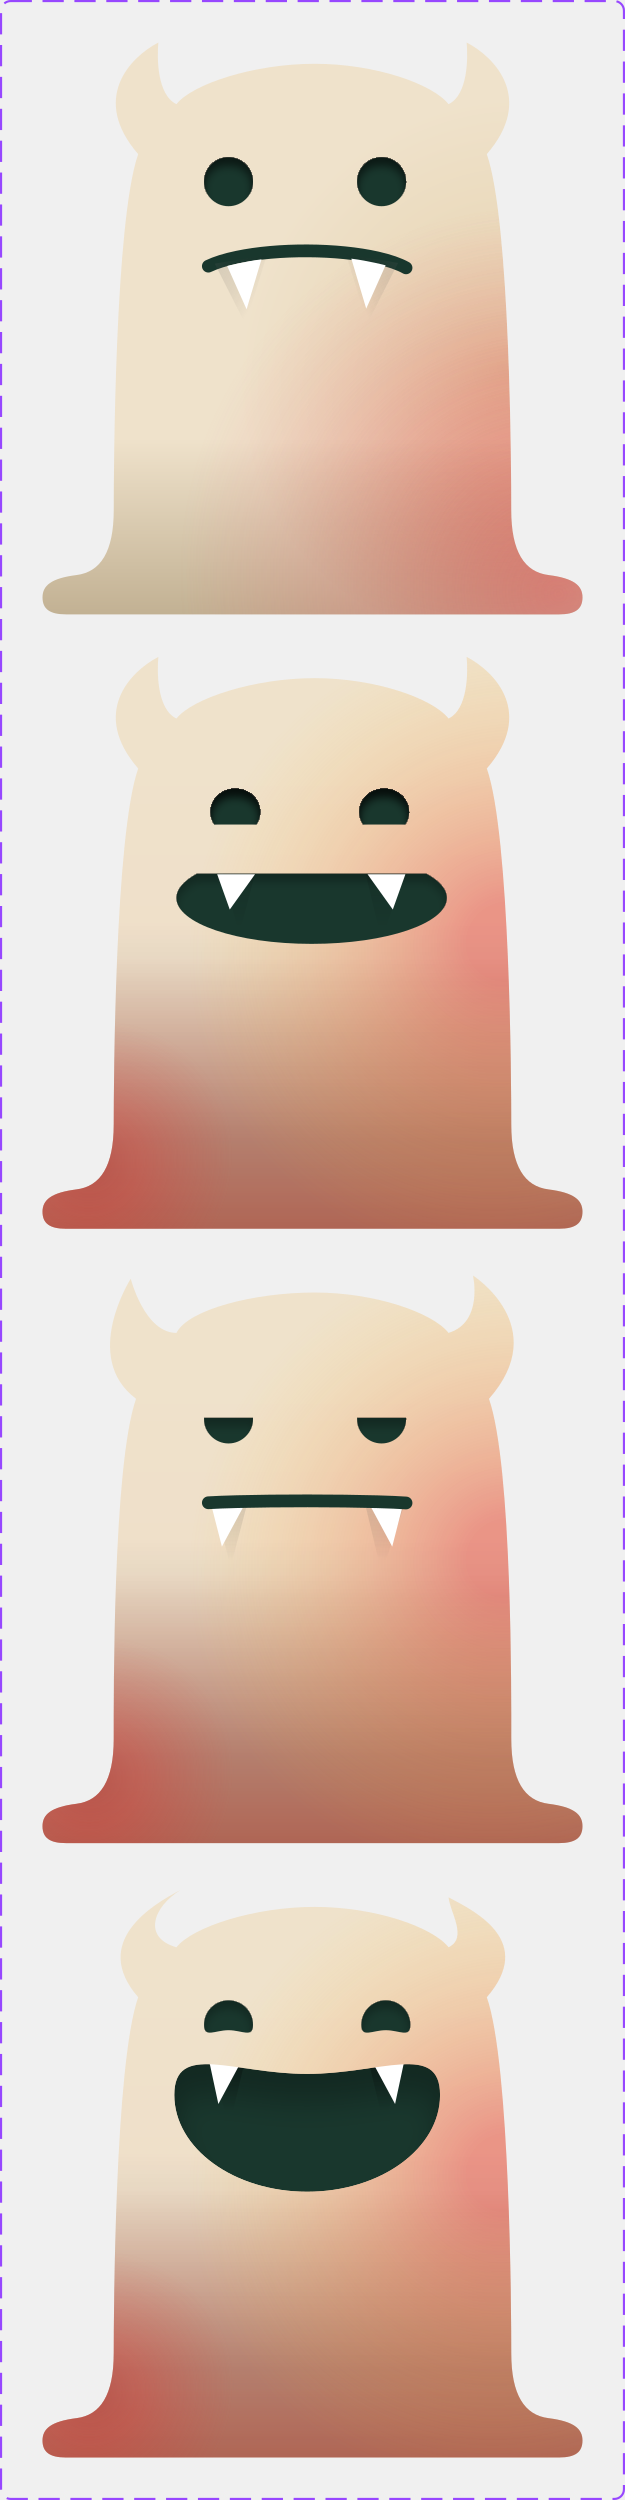
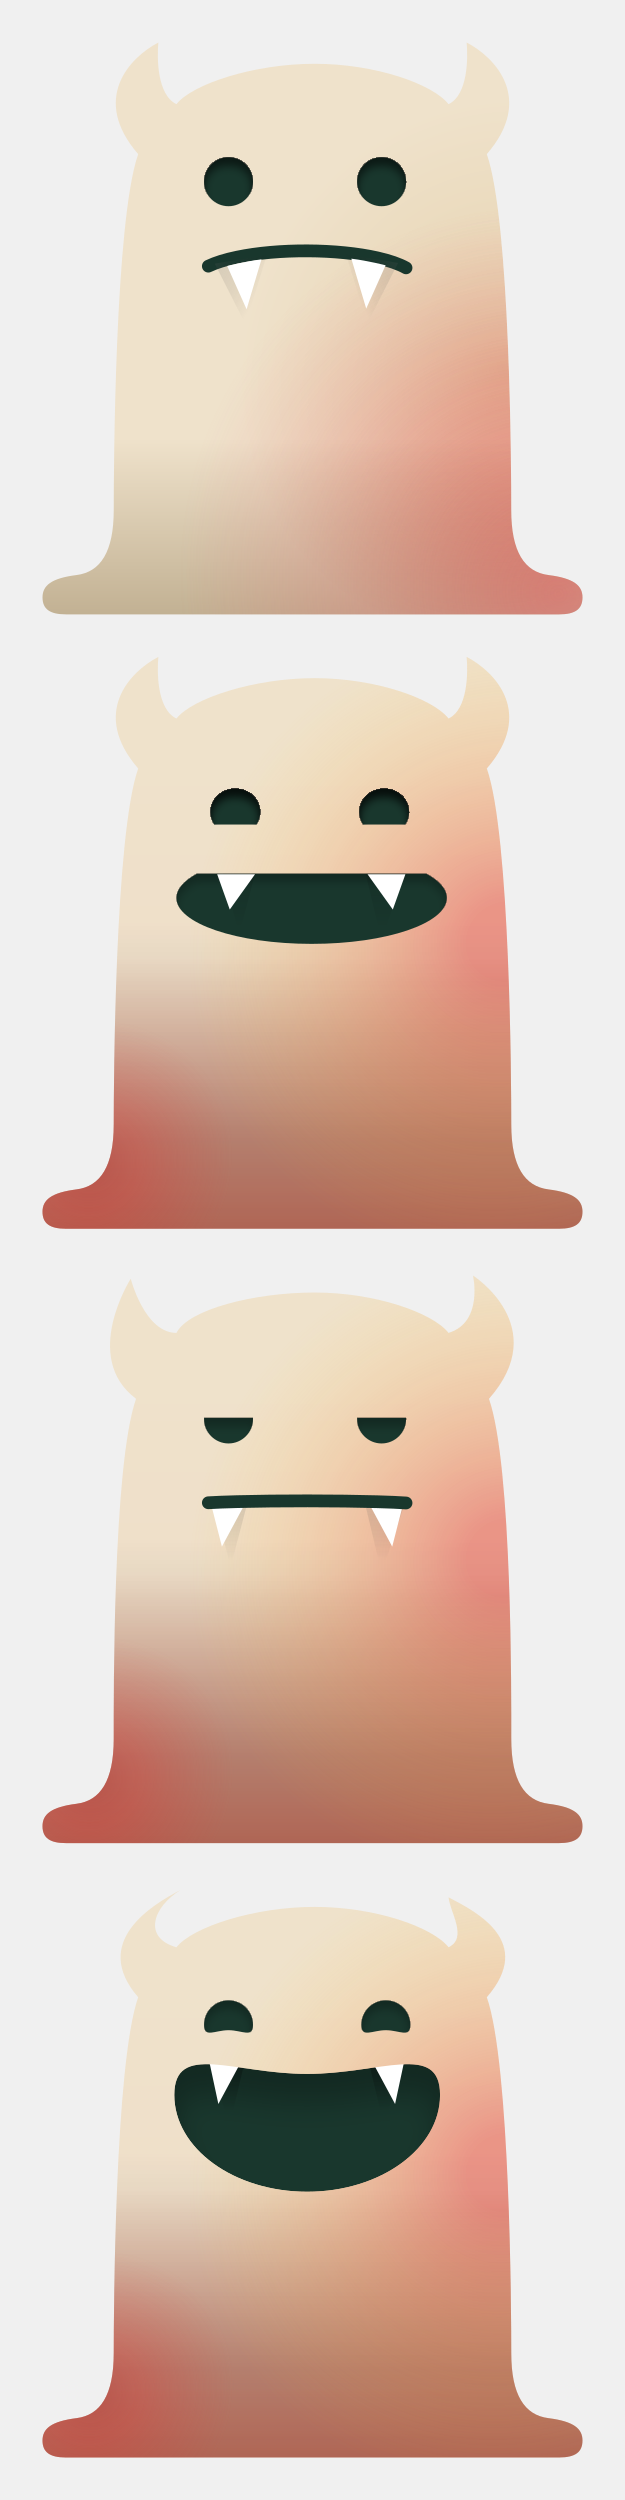
<svg xmlns="http://www.w3.org/2000/svg" width="294" height="1176" viewBox="0 0 294 1176" fill="none">
-   <rect x="0.5" y="0.5" width="293" height="1175" rx="4.5" stroke="#9747FF" style="stroke:#9747FF;stroke:color(display-p3 0.592 0.278 1);stroke-opacity:1;" stroke-dasharray="10 5" />
  <path d="M219.5 20C233 27 251.5 46.5 229 72.5C240 104 240.5 220.5 240.5 240C240.5 259.5 246.686 269.086 258 270.5C270 272 274 275.5 274 281C274 286.5 270.6 289 263 289H31C23.4 289 20 286.5 20 281C20 275.5 24 272 36 270.5C47.314 269.086 53.5 259.5 53.5 240C53.5 220.5 54 104 65 72.5C42.5 46.5 61 27 74.5 20C73.833 27 73.8 44.6 83 49C90.5 39.5 119.5 30 148 30C176.5 30 203.5 39.5 211 49C220.2 44.6 220.167 27 219.5 20Z" fill="url(#paint0_linear_2162_1003)" />
  <path d="M219.5 20C233 27 251.5 46.5 229 72.5C240 104 240.5 220.5 240.5 240C240.5 259.5 246.686 269.086 258 270.5C270 272 274 275.5 274 281C274 286.5 270.6 289 263 289H31C23.4 289 20 286.5 20 281C20 275.5 24 272 36 270.5C47.314 269.086 53.5 259.5 53.5 240C53.5 220.5 54 104 65 72.5C42.5 46.5 61 27 74.5 20C73.833 27 73.8 44.6 83 49C90.5 39.5 119.5 30 148 30C176.5 30 203.5 39.5 211 49C220.2 44.6 220.167 27 219.5 20Z" fill="url(#paint1_radial_2162_1003)" fill-opacity="0.5" />
  <path d="M219.5 20C233 27 251.5 46.5 229 72.5C240 104 240.5 220.5 240.5 240C240.5 259.5 246.686 269.086 258 270.5C270 272 274 275.5 274 281C274 286.5 270.6 289 263 289H31C23.4 289 20 286.5 20 281C20 275.5 24 272 36 270.5C47.314 269.086 53.5 259.5 53.5 240C53.5 220.5 54 104 65 72.5C42.5 46.5 61 27 74.5 20C73.833 27 73.8 44.6 83 49C90.5 39.5 119.5 30 148 30C176.5 30 203.5 39.5 211 49C220.2 44.6 220.167 27 219.5 20Z" fill="url(#paint2_radial_2162_1003)" style="mix-blend-mode:overlay" />
  <g filter="url(#filter0_i_2162_1003)">
    <circle cx="107.5" cy="85.5" r="11.5" fill="#19372D" style="fill:#19372D;fill:color(display-p3 0.098 0.216 0.176);fill-opacity:1;" />
  </g>
  <g filter="url(#filter1_i_2162_1003)">
    <circle cx="179.5" cy="85.5" r="11.5" fill="#19372D" style="fill:#19372D;fill:color(display-p3 0.098 0.216 0.176);fill-opacity:1;" />
  </g>
  <path d="M191 126C187.805 124.197 183.184 122.586 177.4 121.284C168.232 119.222 156.697 118.063 144.722 118.003C132.746 117.942 121.056 118.983 111.603 120.951C106.007 122.116 101.396 123.565 98 125.2" stroke="#19372D" style="stroke:#19372D;stroke:color(display-p3 0.098 0.216 0.176);stroke-opacity:1;" stroke-width="6" stroke-linecap="round" />
  <path d="M115.5 152.5L101 124L125.5 120L115.5 152.5Z" fill="url(#paint3_linear_2162_1003)" fill-opacity="0.17" />
  <path d="M172.766 152.176L187.266 123.676L162.766 119.676L172.766 152.176Z" fill="url(#paint4_linear_2162_1003)" fill-opacity="0.17" />
  <path d="M116 145.5L123 122C115 123 106.877 125.123 106.877 125.123L116 145.5Z" fill="white" style="fill:white;fill-opacity:1;" />
  <path d="M172.266 145.176L165.266 121.676C173.266 122.676 181.389 124.799 181.389 124.799L172.266 145.176Z" fill="white" style="fill:white;fill-opacity:1;" />
  <path d="M219.5 309C233 316 251.5 335.5 229 361.5C240 393 240.5 509.5 240.5 529C240.5 548.5 246.686 558.086 258 559.5C270 561 274 564.5 274 570C274 575.5 270.6 578 263 578H31C23.4 578 20 575.5 20 570C20 564.5 24 561 36 559.5C47.314 558.086 53.5 548.5 53.5 529C53.5 509.5 54 393 65 361.5C42.5 335.5 61 316 74.5 309C73.833 316 73.8 333.6 83 338C90.5 328.5 119.5 319 148 319C176.5 319 203.5 328.5 211 338C220.2 333.6 220.167 316 219.5 309Z" fill="url(#paint5_linear_2162_1003)" />
  <path d="M219.5 309C233 316 251.5 335.5 229 361.5C240 393 240.5 509.5 240.5 529C240.5 548.5 246.686 558.086 258 559.5C270 561 274 564.5 274 570C274 575.5 270.6 578 263 578H31C23.4 578 20 575.5 20 570C20 564.5 24 561 36 559.5C47.314 558.086 53.5 548.5 53.5 529C53.5 509.5 54 393 65 361.5C42.5 335.5 61 316 74.5 309C73.833 316 73.8 333.6 83 338C90.5 328.5 119.5 319 148 319C176.5 319 203.5 328.5 211 338C220.2 333.6 220.167 316 219.5 309Z" fill="url(#paint6_linear_2162_1003)" />
  <path d="M219.5 309C233 316 251.5 335.5 229 361.5C240 393 240.5 509.5 240.5 529C240.5 548.5 246.686 558.086 258 559.5C270 561 274 564.5 274 570C274 575.5 270.6 578 263 578H31C23.4 578 20 575.5 20 570C20 564.5 24 561 36 559.5C47.314 558.086 53.5 548.5 53.5 529C53.5 509.5 54 393 65 361.5C42.5 335.5 61 316 74.5 309C73.833 316 73.8 333.6 83 338C90.5 328.5 119.5 319 148 319C176.5 319 203.5 328.5 211 338C220.2 333.6 220.167 316 219.5 309Z" fill="url(#paint7_radial_2162_1003)" />
  <path d="M219.5 309C233 316 251.5 335.5 229 361.5C240 393 240.5 509.5 240.5 529C240.5 548.5 246.686 558.086 258 559.5C270 561 274 564.5 274 570C274 575.5 270.6 578 263 578H31C23.4 578 20 575.5 20 570C20 564.5 24 561 36 559.5C47.314 558.086 53.5 548.5 53.5 529C53.5 509.5 54 393 65 361.5C42.5 335.5 61 316 74.5 309C73.833 316 73.8 333.6 83 338C90.5 328.5 119.5 319 148 319C176.5 319 203.5 328.5 211 338C220.2 333.6 220.167 316 219.5 309Z" fill="url(#paint8_radial_2162_1003)" fill-opacity="0.7" />
  <g filter="url(#filter2_i_2162_1003)">
    <path d="M146.586 443.999C111.469 443.999 83 434.34 83 422.426C83 418.229 86.534 414.314 92.645 411L200.526 411C206.638 414.314 210.172 418.229 210.172 422.426C210.172 434.34 181.703 443.999 146.586 443.999Z" fill="#19372D" style="fill:#19372D;fill:color(display-p3 0.098 0.216 0.176);fill-opacity:1;" />
  </g>
  <g style="mix-blend-mode:multiply">
    <path d="M179.5 442.5L172 411L190 411L179.5 442.5Z" fill="url(#paint9_linear_2162_1003)" fill-opacity="0.17" />
    <path d="M112.5 439.5L120 411H105L112.5 439.5Z" fill="url(#paint10_linear_2162_1003)" fill-opacity="0.17" />
  </g>
  <g filter="url(#filter3_i_2162_1003)">
    <path d="M110.704 371C117.168 371 122.408 375.939 122.408 382.032C122.408 384.179 121.756 386.18 120.631 387.875H100.777C99.652 386.18 99 384.179 99 382.032C99 375.939 104.24 371 110.704 371Z" fill="#19372D" style="fill:#19372D;fill:color(display-p3 0.098 0.216 0.176);fill-opacity:1;" />
  </g>
  <g filter="url(#filter4_i_2162_1003)">
    <path d="M180.704 371C187.168 371 192.408 375.939 192.408 382.032C192.408 384.179 191.756 386.18 190.631 387.875H170.777C169.652 386.18 169 384.179 169 382.032C169 375.939 174.24 371 180.704 371Z" fill="#19372D" style="fill:#19372D;fill:color(display-p3 0.098 0.216 0.176);fill-opacity:1;" />
  </g>
  <path d="M108.082 427.848L102.158 411.25L119.968 411.25L108.082 427.848Z" fill="white" style="fill:white;fill-opacity:1;" />
  <path d="M184.775 427.848L190.698 411.25L172.889 411.25L184.775 427.848Z" fill="white" style="fill:white;fill-opacity:1;" />
  <path d="M222.5 600C222.5 600 260 624 230 658C241 689.5 240.5 798.5 240.5 818C240.5 837.5 246.686 847.086 258 848.5C270 850 274 853.5 274 859C274 864.5 270.6 867 263 867H31C23.4 867 20 864.5 20 859C20 853.5 24 850 36 848.5C47.314 847.086 53.5 837.5 53.5 818C53.5 798.5 53 689.5 64 658C38 638.5 61.5 601.5 61.5 601.5C61.5 601.5 68 627 83 627C88.5 616 119.5 608 148 608C176.5 608 203.5 617.5 211 627C227.5 622 222.5 600 222.5 600Z" fill="url(#paint11_linear_2162_1003)" />
  <path d="M222.5 600C222.5 600 260 624 230 658C241 689.5 240.5 798.5 240.5 818C240.5 837.5 246.686 847.086 258 848.5C270 850 274 853.5 274 859C274 864.5 270.6 867 263 867H31C23.4 867 20 864.5 20 859C20 853.5 24 850 36 848.5C47.314 847.086 53.5 837.5 53.5 818C53.5 798.5 53 689.5 64 658C38 638.5 61.5 601.5 61.5 601.5C61.5 601.5 68 627 83 627C88.5 616 119.5 608 148 608C176.5 608 203.5 617.5 211 627C227.5 622 222.5 600 222.5 600Z" fill="url(#paint12_linear_2162_1003)" />
  <path d="M222.5 600C222.5 600 260 624 230 658C241 689.5 240.5 798.5 240.5 818C240.5 837.5 246.686 847.086 258 848.5C270 850 274 853.5 274 859C274 864.5 270.6 867 263 867H31C23.4 867 20 864.5 20 859C20 853.5 24 850 36 848.5C47.314 847.086 53.5 837.5 53.5 818C53.5 798.5 53 689.5 64 658C38 638.5 61.5 601.5 61.5 601.5C61.5 601.5 68 627 83 627C88.5 616 119.5 608 148 608C176.5 608 203.5 617.5 211 627C227.5 622 222.5 600 222.5 600Z" fill="url(#paint13_radial_2162_1003)" />
  <path d="M222.5 600C222.5 600 260 624 230 658C241 689.5 240.5 798.5 240.5 818C240.5 837.5 246.686 847.086 258 848.5C270 850 274 853.5 274 859C274 864.5 270.6 867 263 867H31C23.4 867 20 864.5 20 859C20 853.5 24 850 36 848.5C47.314 847.086 53.5 837.5 53.5 818C53.5 798.5 53 689.5 64 658C38 638.5 61.5 601.5 61.5 601.5C61.5 601.5 68 627 83 627C88.5 616 119.5 608 148 608C176.5 608 203.5 617.5 211 627C227.5 622 222.5 600 222.5 600Z" fill="url(#paint14_radial_2162_1003)" fill-opacity="0.7" />
  <path d="M179.5 740L172 708.5L190 708.5L179.5 740Z" fill="url(#paint15_linear_2162_1003)" fill-opacity="0.17" />
  <path d="M108.5 737L116 708.5H101L108.5 737Z" fill="url(#paint16_linear_2162_1003)" fill-opacity="0.17" />
  <path d="M184.5 727.515L174 708.015L189.5 708.015L184.5 727.515Z" fill="white" style="fill:white;fill-opacity:1;" />
  <path d="M104.388 727.515L114.888 708.015L99.388 708.015L104.388 727.515Z" fill="white" style="fill:white;fill-opacity:1;" />
  <path d="M191 707C187.805 706.775 183.184 706.573 177.4 706.411C168.232 706.153 156.697 706.008 144.722 706C132.746 705.993 121.056 706.123 111.603 706.369C106.007 706.515 101.396 706.696 98 706.9" stroke="#19372D" style="stroke:#19372D;stroke:color(display-p3 0.098 0.216 0.176);stroke-opacity:1;" stroke-width="6" stroke-linecap="round" />
  <g filter="url(#filter5_i_2162_1003)">
    <path d="M107.5 679C113.851 679 119 673.851 119 667.5C119 667.332 118.994 667.166 118.987 667H96.013C96.006 667.166 96 667.332 96 667.5C96 673.851 101.149 679 107.5 679ZM179.5 679C185.851 679 191 673.851 191 667.5C191 667.332 190.994 667.166 190.987 667H168.013C168.006 667.166 168 667.332 168 667.5C168 673.851 173.149 679 179.5 679Z" fill="#19372D" style="fill:#19372D;fill:color(display-p3 0.098 0.216 0.176);fill-opacity:1;" />
  </g>
  <path d="M211 892.5C224.5 899.5 251.5 913.5 229 939.5C240 971 240.5 1087.5 240.5 1107C240.5 1126.5 246.686 1136.09 258 1137.5C270 1139 274 1142.5 274 1148C274 1153.5 270.6 1156 263 1156H31C23.4 1156 20 1153.5 20 1148C20 1142.5 24 1139 36 1137.5C47.314 1136.09 53.5 1126.5 53.5 1107C53.5 1087.5 54 971 65 939.5C42.5 913.5 71.5 896 85 889C71.895 897 67 911.5 83 916C90.5 906.5 119.5 897 148 897C176.5 897 203.5 906.5 211 916C220.2 911.6 211.667 899.5 211 892.5Z" fill="url(#paint17_linear_2162_1003)" />
  <path d="M211 892.5C224.5 899.5 251.5 913.5 229 939.5C240 971 240.5 1087.5 240.5 1107C240.5 1126.5 246.686 1136.09 258 1137.5C270 1139 274 1142.5 274 1148C274 1153.5 270.6 1156 263 1156H31C23.4 1156 20 1153.5 20 1148C20 1142.5 24 1139 36 1137.5C47.314 1136.09 53.5 1126.5 53.5 1107C53.5 1087.5 54 971 65 939.5C42.5 913.5 71.5 896 85 889C71.895 897 67 911.5 83 916C90.5 906.5 119.5 897 148 897C176.5 897 203.5 906.5 211 916C220.2 911.6 211.667 899.5 211 892.5Z" fill="url(#paint18_linear_2162_1003)" />
  <path d="M211 892.5C224.5 899.5 251.5 913.5 229 939.5C240 971 240.5 1087.5 240.5 1107C240.5 1126.5 246.686 1136.09 258 1137.5C270 1139 274 1142.5 274 1148C274 1153.5 270.6 1156 263 1156H31C23.4 1156 20 1153.5 20 1148C20 1142.5 24 1139 36 1137.5C47.314 1136.09 53.5 1126.5 53.5 1107C53.5 1087.5 54 971 65 939.5C42.5 913.5 71.5 896 85 889C71.895 897 67 911.5 83 916C90.5 906.5 119.5 897 148 897C176.5 897 203.5 906.5 211 916C220.2 911.6 211.667 899.5 211 892.5Z" fill="url(#paint19_radial_2162_1003)" />
  <path d="M211 892.5C224.5 899.5 251.5 913.5 229 939.5C240 971 240.5 1087.5 240.5 1107C240.5 1126.5 246.686 1136.09 258 1137.5C270 1139 274 1142.5 274 1148C274 1153.5 270.6 1156 263 1156H31C23.4 1156 20 1153.5 20 1148C20 1142.5 24 1139 36 1137.5C47.314 1136.09 53.5 1126.5 53.5 1107C53.5 1087.5 54 971 65 939.5C42.5 913.5 71.5 896 85 889C71.895 897 67 911.5 83 916C90.5 906.5 119.5 897 148 897C176.5 897 203.5 906.5 211 916C220.2 911.6 211.667 899.5 211 892.5Z" fill="url(#paint20_radial_2162_1003)" fill-opacity="0.7" />
  <g filter="url(#filter6_i_2162_1003)">
    <path d="M119 952.5C119 958.851 113.851 955 107.5 955C101.149 955 96 958.851 96 952.5C96 946.149 101.149 941 107.5 941C113.851 941 119 946.149 119 952.5Z" fill="#19372D" style="fill:#19372D;fill:color(display-p3 0.098 0.216 0.176);fill-opacity:1;" />
  </g>
  <g filter="url(#filter7_i_2162_1003)">
    <path d="M193 952.5C193 958.851 187.851 955 181.5 955C175.149 955 170 958.851 170 952.5C170 946.149 175.149 941 181.5 941C187.851 941 193 946.149 193 952.5Z" fill="#19372D" style="fill:#19372D;fill:color(display-p3 0.098 0.216 0.176);fill-opacity:1;" />
  </g>
  <mask id="mask0_2162_1003" style="mask-type:alpha" maskUnits="userSpaceOnUse" x="82" y="971" width="125" height="60">
    <path d="M82 985.476C82 960.334 109.982 975.58 144.5 975.58C179.018 975.58 207 960.334 207 985.476C207 1010.62 179.018 1031 144.5 1031C109.982 1031 82 1010.62 82 985.476Z" fill="#19372D" style="fill:#19372D;fill:color(display-p3 0.098 0.216 0.176);fill-opacity:1;" />
  </mask>
  <g mask="url(#mask0_2162_1003)">
    <g filter="url(#filter8_i_2162_1003)">
      <path d="M82 985.476C82 960.334 109.982 975.58 144.5 975.58C179.018 975.58 207 960.334 207 985.476C207 1010.62 179.018 1031 144.5 1031C109.982 1031 82 1010.62 82 985.476Z" fill="#19372D" style="fill:#19372D;fill:color(display-p3 0.098 0.216 0.176);fill-opacity:1;" />
    </g>
    <path d="M180.5 999.5L173 968L191 968L180.5 999.5Z" fill="url(#paint21_linear_2162_1003)" fill-opacity="0.3" />
    <path d="M108.062 999.5L115.562 968L97.562 968L108.062 999.5Z" fill="url(#paint22_linear_2162_1003)" fill-opacity="0.3" />
    <path d="M185.844 989.725L175.344 970.225L190.344 968.709L185.844 989.725Z" fill="white" style="fill:white;fill-opacity:1;" />
    <path d="M102.718 989.725L113.218 970.225L98.218 968.709L102.718 989.725Z" fill="white" style="fill:white;fill-opacity:1;" />
  </g>
  <defs>
    <filter id="filter0_i_2162_1003" x="96" y="74" width="23" height="27" filterUnits="userSpaceOnUse" color-interpolation-filters="sRGB">
      <feFlood flood-opacity="0" result="BackgroundImageFix" />
      <feBlend mode="normal" in="SourceGraphic" in2="BackgroundImageFix" result="shape" />
      <feColorMatrix in="SourceAlpha" type="matrix" values="0 0 0 0 0 0 0 0 0 0 0 0 0 0 0 0 0 0 127 0" result="hardAlpha" />
      <feOffset dy="4" />
      <feGaussianBlur stdDeviation="2" />
      <feComposite in2="hardAlpha" operator="arithmetic" k2="-1" k3="1" />
      <feColorMatrix type="matrix" values="0 0 0 0 0 0 0 0 0 0 0 0 0 0 0 0 0 0 0.55 0" />
      <feBlend mode="normal" in2="shape" result="effect1_innerShadow_2162_1003" />
    </filter>
    <filter id="filter1_i_2162_1003" x="168" y="74" width="23" height="27" filterUnits="userSpaceOnUse" color-interpolation-filters="sRGB">
      <feFlood flood-opacity="0" result="BackgroundImageFix" />
      <feBlend mode="normal" in="SourceGraphic" in2="BackgroundImageFix" result="shape" />
      <feColorMatrix in="SourceAlpha" type="matrix" values="0 0 0 0 0 0 0 0 0 0 0 0 0 0 0 0 0 0 127 0" result="hardAlpha" />
      <feOffset dy="4" />
      <feGaussianBlur stdDeviation="2" />
      <feComposite in2="hardAlpha" operator="arithmetic" k2="-1" k3="1" />
      <feColorMatrix type="matrix" values="0 0 0 0 0 0 0 0 0 0 0 0 0 0 0 0 0 0 0.55 0" />
      <feBlend mode="normal" in2="shape" result="effect1_innerShadow_2162_1003" />
    </filter>
    <filter id="filter2_i_2162_1003" x="83" y="411" width="127.172" height="36.999" filterUnits="userSpaceOnUse" color-interpolation-filters="sRGB">
      <feFlood flood-opacity="0" result="BackgroundImageFix" />
      <feBlend mode="normal" in="SourceGraphic" in2="BackgroundImageFix" result="shape" />
      <feColorMatrix in="SourceAlpha" type="matrix" values="0 0 0 0 0 0 0 0 0 0 0 0 0 0 0 0 0 0 127 0" result="hardAlpha" />
      <feOffset dy="4" />
      <feGaussianBlur stdDeviation="2" />
      <feComposite in2="hardAlpha" operator="arithmetic" k2="-1" k3="1" />
      <feColorMatrix type="matrix" values="0 0 0 0 0 0 0 0 0 0 0 0 0 0 0 0 0 0 0.25 0" />
      <feBlend mode="normal" in2="shape" result="effect1_innerShadow_2162_1003" />
    </filter>
    <filter id="filter3_i_2162_1003" x="99" y="371" width="23.408" height="20.875" filterUnits="userSpaceOnUse" color-interpolation-filters="sRGB">
      <feFlood flood-opacity="0" result="BackgroundImageFix" />
      <feBlend mode="normal" in="SourceGraphic" in2="BackgroundImageFix" result="shape" />
      <feColorMatrix in="SourceAlpha" type="matrix" values="0 0 0 0 0 0 0 0 0 0 0 0 0 0 0 0 0 0 127 0" result="hardAlpha" />
      <feOffset dy="4" />
      <feGaussianBlur stdDeviation="2" />
      <feComposite in2="hardAlpha" operator="arithmetic" k2="-1" k3="1" />
      <feColorMatrix type="matrix" values="0 0 0 0 0 0 0 0 0 0 0 0 0 0 0 0 0 0 0.75 0" />
      <feBlend mode="normal" in2="shape" result="effect1_innerShadow_2162_1003" />
    </filter>
    <filter id="filter4_i_2162_1003" x="169" y="371" width="23.408" height="20.875" filterUnits="userSpaceOnUse" color-interpolation-filters="sRGB">
      <feFlood flood-opacity="0" result="BackgroundImageFix" />
      <feBlend mode="normal" in="SourceGraphic" in2="BackgroundImageFix" result="shape" />
      <feColorMatrix in="SourceAlpha" type="matrix" values="0 0 0 0 0 0 0 0 0 0 0 0 0 0 0 0 0 0 127 0" result="hardAlpha" />
      <feOffset dy="4" />
      <feGaussianBlur stdDeviation="2" />
      <feComposite in2="hardAlpha" operator="arithmetic" k2="-1" k3="1" />
      <feColorMatrix type="matrix" values="0 0 0 0 0 0 0 0 0 0 0 0 0 0 0 0 0 0 0.75 0" />
      <feBlend mode="normal" in2="shape" result="effect1_innerShadow_2162_1003" />
    </filter>
    <filter id="filter5_i_2162_1003" x="96" y="667" width="95" height="16" filterUnits="userSpaceOnUse" color-interpolation-filters="sRGB">
      <feFlood flood-opacity="0" result="BackgroundImageFix" />
      <feBlend mode="normal" in="SourceGraphic" in2="BackgroundImageFix" result="shape" />
      <feColorMatrix in="SourceAlpha" type="matrix" values="0 0 0 0 0 0 0 0 0 0 0 0 0 0 0 0 0 0 127 0" result="hardAlpha" />
      <feOffset dy="4" />
      <feGaussianBlur stdDeviation="2" />
      <feComposite in2="hardAlpha" operator="arithmetic" k2="-1" k3="1" />
      <feColorMatrix type="matrix" values="0 0 0 0 0 0 0 0 0 0 0 0 0 0 0 0 0 0 0.25 0" />
      <feBlend mode="normal" in2="shape" result="effect1_innerShadow_2162_1003" />
    </filter>
    <filter id="filter6_i_2162_1003" x="96" y="941" width="23" height="19.157" filterUnits="userSpaceOnUse" color-interpolation-filters="sRGB">
      <feFlood flood-opacity="0" result="BackgroundImageFix" />
      <feBlend mode="normal" in="SourceGraphic" in2="BackgroundImageFix" result="shape" />
      <feColorMatrix in="SourceAlpha" type="matrix" values="0 0 0 0 0 0 0 0 0 0 0 0 0 0 0 0 0 0 127 0" result="hardAlpha" />
      <feOffset dy="4" />
      <feGaussianBlur stdDeviation="2" />
      <feComposite in2="hardAlpha" operator="arithmetic" k2="-1" k3="1" />
      <feColorMatrix type="matrix" values="0 0 0 0 0 0 0 0 0 0 0 0 0 0 0 0 0 0 0.25 0" />
      <feBlend mode="normal" in2="shape" result="effect1_innerShadow_2162_1003" />
    </filter>
    <filter id="filter7_i_2162_1003" x="170" y="941" width="23" height="19.157" filterUnits="userSpaceOnUse" color-interpolation-filters="sRGB">
      <feFlood flood-opacity="0" result="BackgroundImageFix" />
      <feBlend mode="normal" in="SourceGraphic" in2="BackgroundImageFix" result="shape" />
      <feColorMatrix in="SourceAlpha" type="matrix" values="0 0 0 0 0 0 0 0 0 0 0 0 0 0 0 0 0 0 127 0" result="hardAlpha" />
      <feOffset dy="4" />
      <feGaussianBlur stdDeviation="2" />
      <feComposite in2="hardAlpha" operator="arithmetic" k2="-1" k3="1" />
      <feColorMatrix type="matrix" values="0 0 0 0 0 0 0 0 0 0 0 0 0 0 0 0 0 0 0.25 0" />
      <feBlend mode="normal" in2="shape" result="effect1_innerShadow_2162_1003" />
    </filter>
    <filter id="filter8_i_2162_1003" x="82" y="971" width="125" height="74" filterUnits="userSpaceOnUse" color-interpolation-filters="sRGB">
      <feFlood flood-opacity="0" result="BackgroundImageFix" />
      <feBlend mode="normal" in="SourceGraphic" in2="BackgroundImageFix" result="shape" />
      <feColorMatrix in="SourceAlpha" type="matrix" values="0 0 0 0 0 0 0 0 0 0 0 0 0 0 0 0 0 0 127 0" result="hardAlpha" />
      <feOffset dy="14" />
      <feGaussianBlur stdDeviation="7" />
      <feComposite in2="hardAlpha" operator="arithmetic" k2="-1" k3="1" />
      <feColorMatrix type="matrix" values="0 0 0 0 0 0 0 0 0 0 0 0 0 0 0 0 0 0 0.25 0" />
      <feBlend mode="normal" in2="shape" result="effect1_innerShadow_2162_1003" />
    </filter>
    <linearGradient id="paint0_linear_2162_1003" x1="147" y1="20" x2="147" y2="289" gradientUnits="userSpaceOnUse">
      <stop offset="0.178" stop-color="#EFE2CB" style="stop-color:#EFE2CB;stop-color:color(display-p3 0.937 0.886 0.796);stop-opacity:1;" />
      <stop offset="0.692" stop-color="#EFE2CB" style="stop-color:#EFE2CB;stop-color:color(display-p3 0.937 0.886 0.796);stop-opacity:1;" />
      <stop offset="1" stop-color="#C2B193" style="stop-color:#C2B193;stop-color:color(display-p3 0.76 0.695 0.578);stop-opacity:1;" />
    </linearGradient>
    <radialGradient id="paint1_radial_2162_1003" cx="0" cy="0" r="1" gradientUnits="userSpaceOnUse" gradientTransform="translate(263 279.5) rotate(-123.092) scale(212.462 200.614)">
      <stop stop-color="#EA5C67" style="stop-color:#EA5C67;stop-color:color(display-p3 0.918 0.361 0.404);stop-opacity:1;" />
      <stop offset="0.875" stop-color="#E35B68" stop-opacity="0" style="stop-color:none;stop-opacity:0;" />
    </radialGradient>
    <radialGradient id="paint2_radial_2162_1003" cx="0" cy="0" r="1" gradientUnits="userSpaceOnUse" gradientTransform="translate(238 174) rotate(-52.7715) scale(143.803 135.784)">
      <stop stop-opacity="0.6" style="stop-color:black;stop-opacity:0.6;" />
      <stop offset="0.909" stop-opacity="0" style="stop-color:none;stop-opacity:0;" />
    </radialGradient>
    <linearGradient id="paint3_linear_2162_1003" x1="96.912" y1="130.131" x2="118.895" y2="143.054" gradientUnits="userSpaceOnUse">
      <stop stop-color="#666666" style="stop-color:#666666;stop-color:color(display-p3 0.4 0.4 0.4);stop-opacity:1;" />
      <stop offset="1" stop-opacity="0" style="stop-color:none;stop-opacity:0;" />
    </linearGradient>
    <linearGradient id="paint4_linear_2162_1003" x1="191.355" y1="129.808" x2="169.372" y2="142.73" gradientUnits="userSpaceOnUse">
      <stop stop-color="#666666" style="stop-color:#666666;stop-color:color(display-p3 0.4 0.4 0.4);stop-opacity:1;" />
      <stop offset="1" stop-opacity="0" style="stop-color:none;stop-opacity:0;" />
    </linearGradient>
    <linearGradient id="paint5_linear_2162_1003" x1="147" y1="306.985" x2="147" y2="578" gradientUnits="userSpaceOnUse">
      <stop offset="0.173" stop-color="#EFE2CB" style="stop-color:#EFE2CB;stop-color:color(display-p3 0.937 0.886 0.796);stop-opacity:1;" />
      <stop offset="0.529" stop-color="#EFDFC9" style="stop-color:#EFDFC9;stop-color:color(display-p3 0.937 0.875 0.788);stop-opacity:1;" />
      <stop offset="1" stop-color="#DB7F6A" style="stop-color:#DB7F6A;stop-color:color(display-p3 0.858 0.499 0.417);stop-opacity:1;" />
    </linearGradient>
    <linearGradient id="paint6_linear_2162_1003" x1="147" y1="306.985" x2="147" y2="578" gradientUnits="userSpaceOnUse">
      <stop offset="0.471" stop-opacity="0" style="stop-color:none;stop-opacity:0;" />
      <stop offset="0.846" stop-opacity="0.2" style="stop-color:black;stop-opacity:0.2;" />
    </linearGradient>
    <radialGradient id="paint7_radial_2162_1003" cx="0" cy="0" r="1" gradientTransform="matrix(68 -63.9757 59.9591 64.6891 43 547.272)" gradientUnits="userSpaceOnUse">
      <stop offset="0.043" stop-color="#C32A2A" stop-opacity="0.4" style="stop-color:#C32A2A;stop-color:color(display-p3 0.763 0.166 0.166);stop-opacity:0.4;" />
      <stop offset="0.26" stop-color="#DD3030" stop-opacity="0.29" style="stop-color:#DD3030;stop-color:color(display-p3 0.866 0.189 0.189);stop-opacity:0.29;" />
      <stop offset="0.74" stop-color="#D63C3C" stop-opacity="0" style="stop-color:none;stop-opacity:0;" />
    </radialGradient>
    <radialGradient id="paint8_radial_2162_1003" cx="0" cy="0" r="1" gradientTransform="matrix(-125.5 85.6367 -80.8615 -120.284 238 442.996)" gradientUnits="userSpaceOnUse">
      <stop offset="0.12" stop-color="#E11818" stop-opacity="0.54" style="stop-color:#E11818;stop-color:color(display-p3 0.882 0.093 0.093);stop-opacity:0.54;" />
      <stop offset="1" stop-color="#FFC32C" stop-opacity="0" style="stop-color:none;stop-opacity:0;" />
    </radialGradient>
    <linearGradient id="paint9_linear_2162_1003" x1="181" y1="411" x2="181" y2="436.5" gradientUnits="userSpaceOnUse">
      <stop stop-color="#666666" style="stop-color:#666666;stop-color:color(display-p3 0.4 0.4 0.4);stop-opacity:1;" />
      <stop offset="1" stop-opacity="0" style="stop-color:none;stop-opacity:0;" />
    </linearGradient>
    <linearGradient id="paint10_linear_2162_1003" x1="111" y1="411" x2="111" y2="436.5" gradientUnits="userSpaceOnUse">
      <stop stop-color="#666666" style="stop-color:#666666;stop-color:color(display-p3 0.4 0.4 0.4);stop-opacity:1;" />
      <stop offset="1" stop-opacity="0" style="stop-color:none;stop-opacity:0;" />
    </linearGradient>
    <linearGradient id="paint11_linear_2162_1003" x1="147" y1="598" x2="147" y2="867" gradientUnits="userSpaceOnUse">
      <stop offset="0.173" stop-color="#EFE2CB" style="stop-color:#EFE2CB;stop-color:color(display-p3 0.937 0.886 0.796);stop-opacity:1;" />
      <stop offset="0.529" stop-color="#EFDFC9" style="stop-color:#EFDFC9;stop-color:color(display-p3 0.937 0.875 0.788);stop-opacity:1;" />
      <stop offset="1" stop-color="#DB7F6A" style="stop-color:#DB7F6A;stop-color:color(display-p3 0.858 0.499 0.417);stop-opacity:1;" />
    </linearGradient>
    <linearGradient id="paint12_linear_2162_1003" x1="147" y1="598" x2="147" y2="867" gradientUnits="userSpaceOnUse">
      <stop offset="0.471" stop-opacity="0" style="stop-color:none;stop-opacity:0;" />
      <stop offset="0.846" stop-opacity="0.2" style="stop-color:black;stop-opacity:0.2;" />
    </linearGradient>
    <radialGradient id="paint13_radial_2162_1003" cx="0" cy="0" r="1" gradientUnits="userSpaceOnUse" gradientTransform="translate(43 836.5) rotate(-43.0401) scale(93.039 87.8509)">
      <stop offset="0.043" stop-color="#C32A2A" stop-opacity="0.4" style="stop-color:#C32A2A;stop-color:color(display-p3 0.763 0.166 0.166);stop-opacity:0.4;" />
      <stop offset="0.26" stop-color="#DD3030" stop-opacity="0.29" style="stop-color:#DD3030;stop-color:color(display-p3 0.866 0.189 0.189);stop-opacity:0.29;" />
      <stop offset="0.74" stop-color="#D63C3C" stop-opacity="0" style="stop-color:none;stop-opacity:0;" />
    </radialGradient>
    <radialGradient id="paint14_radial_2162_1003" cx="0" cy="0" r="1" gradientUnits="userSpaceOnUse" gradientTransform="translate(238 733) rotate(145.891) scale(151.576 144.196)">
      <stop offset="0.12" stop-color="#E11818" stop-opacity="0.54" style="stop-color:#E11818;stop-color:color(display-p3 0.882 0.093 0.093);stop-opacity:0.54;" />
      <stop offset="1" stop-color="#FFC32C" stop-opacity="0" style="stop-color:none;stop-opacity:0;" />
    </radialGradient>
    <linearGradient id="paint15_linear_2162_1003" x1="181" y1="708.5" x2="181" y2="734" gradientUnits="userSpaceOnUse">
      <stop stop-color="#666666" style="stop-color:#666666;stop-color:color(display-p3 0.4 0.4 0.4);stop-opacity:1;" />
      <stop offset="1" stop-opacity="0" style="stop-color:none;stop-opacity:0;" />
    </linearGradient>
    <linearGradient id="paint16_linear_2162_1003" x1="107" y1="708.5" x2="107" y2="734" gradientUnits="userSpaceOnUse">
      <stop stop-color="#666666" style="stop-color:#666666;stop-color:color(display-p3 0.4 0.4 0.4);stop-opacity:1;" />
      <stop offset="1" stop-opacity="0" style="stop-color:none;stop-opacity:0;" />
    </linearGradient>
    <linearGradient id="paint17_linear_2162_1003" x1="147" y1="887" x2="147" y2="1156" gradientUnits="userSpaceOnUse">
      <stop offset="0.173" stop-color="#EFE2CB" style="stop-color:#EFE2CB;stop-color:color(display-p3 0.937 0.886 0.796);stop-opacity:1;" />
      <stop offset="0.529" stop-color="#EFDFC9" style="stop-color:#EFDFC9;stop-color:color(display-p3 0.937 0.875 0.788);stop-opacity:1;" />
      <stop offset="1" stop-color="#DB7F6A" style="stop-color:#DB7F6A;stop-color:color(display-p3 0.858 0.499 0.417);stop-opacity:1;" />
    </linearGradient>
    <linearGradient id="paint18_linear_2162_1003" x1="147" y1="887" x2="147" y2="1156" gradientUnits="userSpaceOnUse">
      <stop offset="0.471" stop-opacity="0" style="stop-color:none;stop-opacity:0;" />
      <stop offset="0.846" stop-opacity="0.2" style="stop-color:black;stop-opacity:0.2;" />
    </linearGradient>
    <radialGradient id="paint19_radial_2162_1003" cx="0" cy="0" r="1" gradientUnits="userSpaceOnUse" gradientTransform="translate(43 1125.5) rotate(-43.0401) scale(93.039 87.8509)">
      <stop offset="0.043" stop-color="#C32A2A" stop-opacity="0.4" style="stop-color:#C32A2A;stop-color:color(display-p3 0.763 0.166 0.166);stop-opacity:0.4;" />
      <stop offset="0.26" stop-color="#DD3030" stop-opacity="0.29" style="stop-color:#DD3030;stop-color:color(display-p3 0.866 0.189 0.189);stop-opacity:0.29;" />
      <stop offset="0.74" stop-color="#D63C3C" stop-opacity="0" style="stop-color:none;stop-opacity:0;" />
    </radialGradient>
    <radialGradient id="paint20_radial_2162_1003" cx="0" cy="0" r="1" gradientUnits="userSpaceOnUse" gradientTransform="translate(238 1022) rotate(145.891) scale(151.576 144.196)">
      <stop offset="0.12" stop-color="#E11818" stop-opacity="0.54" style="stop-color:#E11818;stop-color:color(display-p3 0.882 0.093 0.093);stop-opacity:0.54;" />
      <stop offset="1" stop-color="#FFC32C" stop-opacity="0" style="stop-color:none;stop-opacity:0;" />
    </radialGradient>
    <linearGradient id="paint21_linear_2162_1003" x1="182" y1="968" x2="182" y2="993.5" gradientUnits="userSpaceOnUse">
      <stop offset="0.038" style="stop-color:black;stop-opacity:1;" />
      <stop offset="1" stop-opacity="0" style="stop-color:none;stop-opacity:0;" />
    </linearGradient>
    <linearGradient id="paint22_linear_2162_1003" x1="106.562" y1="968" x2="106.562" y2="993.5" gradientUnits="userSpaceOnUse">
      <stop offset="0.038" style="stop-color:black;stop-opacity:1;" />
      <stop offset="1" stop-opacity="0" style="stop-color:none;stop-opacity:0;" />
    </linearGradient>
  </defs>
</svg>
